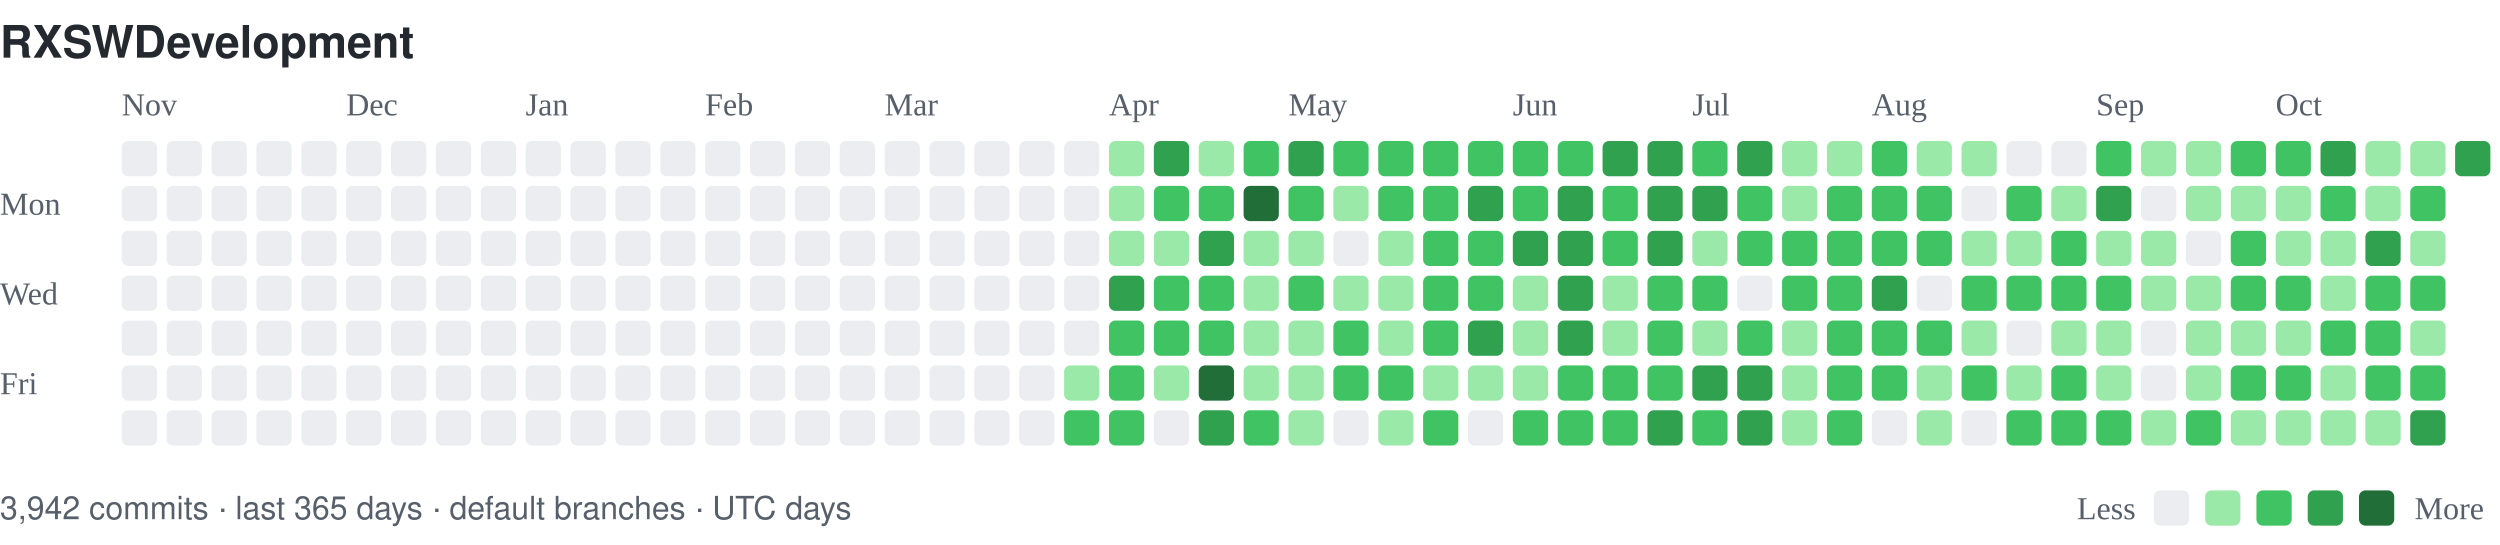
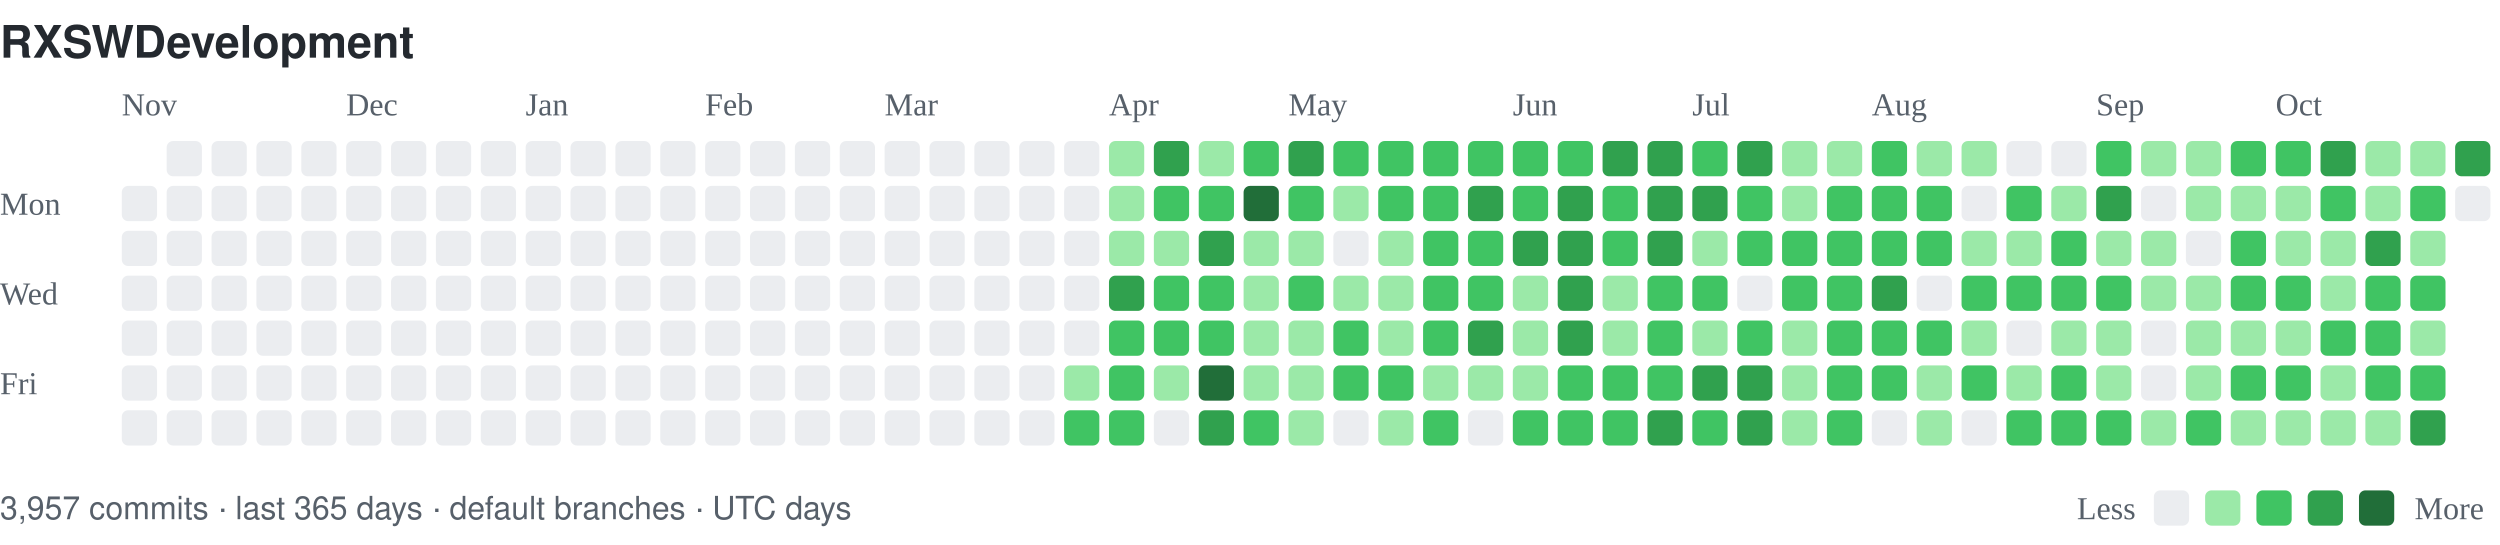
<svg xmlns="http://www.w3.org/2000/svg" width="780" height="170" viewBox="0 0 780 170" role="img">
  <text x="0" y="18" font-size="14" font-weight="600" fill="#24292f" font-family="ui-sans-serif,-apple-system,Segoe UI,Helvetica,Arial,sans-serif">RXSWDevelopment</text>
  <text x="0" y="67" font-size="10" fill="#57606a">Mon</text>
  <text x="0" y="95" font-size="10" fill="#57606a">Wed</text>
  <text x="0" y="123" font-size="10" fill="#57606a">Fri</text>
  <text x="38" y="36" font-size="10" fill="#57606a">Nov</text>
-   <rect x="38" y="44" width="11" height="11" rx="2" fill="#ebedf0" />
  <rect x="38" y="58" width="11" height="11" rx="2" fill="#ebedf0" />
  <rect x="38" y="72" width="11" height="11" rx="2" fill="#ebedf0" />
  <rect x="38" y="86" width="11" height="11" rx="2" fill="#ebedf0" />
  <rect x="38" y="100" width="11" height="11" rx="2" fill="#ebedf0" />
  <rect x="38" y="114" width="11" height="11" rx="2" fill="#ebedf0" />
  <rect x="38" y="128" width="11" height="11" rx="2" fill="#ebedf0" />
  <rect x="52" y="44" width="11" height="11" rx="2" fill="#ebedf0" />
  <rect x="52" y="58" width="11" height="11" rx="2" fill="#ebedf0" />
  <rect x="52" y="72" width="11" height="11" rx="2" fill="#ebedf0" />
  <rect x="52" y="86" width="11" height="11" rx="2" fill="#ebedf0" />
  <rect x="52" y="100" width="11" height="11" rx="2" fill="#ebedf0" />
  <rect x="52" y="114" width="11" height="11" rx="2" fill="#ebedf0" />
  <rect x="52" y="128" width="11" height="11" rx="2" fill="#ebedf0" />
  <rect x="66" y="44" width="11" height="11" rx="2" fill="#ebedf0" />
  <rect x="66" y="58" width="11" height="11" rx="2" fill="#ebedf0" />
  <rect x="66" y="72" width="11" height="11" rx="2" fill="#ebedf0" />
  <rect x="66" y="86" width="11" height="11" rx="2" fill="#ebedf0" />
  <rect x="66" y="100" width="11" height="11" rx="2" fill="#ebedf0" />
  <rect x="66" y="114" width="11" height="11" rx="2" fill="#ebedf0" />
  <rect x="66" y="128" width="11" height="11" rx="2" fill="#ebedf0" />
  <rect x="80" y="44" width="11" height="11" rx="2" fill="#ebedf0" />
  <rect x="80" y="58" width="11" height="11" rx="2" fill="#ebedf0" />
  <rect x="80" y="72" width="11" height="11" rx="2" fill="#ebedf0" />
  <rect x="80" y="86" width="11" height="11" rx="2" fill="#ebedf0" />
  <rect x="80" y="100" width="11" height="11" rx="2" fill="#ebedf0" />
  <rect x="80" y="114" width="11" height="11" rx="2" fill="#ebedf0" />
  <rect x="80" y="128" width="11" height="11" rx="2" fill="#ebedf0" />
  <rect x="94" y="44" width="11" height="11" rx="2" fill="#ebedf0" />
  <rect x="94" y="58" width="11" height="11" rx="2" fill="#ebedf0" />
  <rect x="94" y="72" width="11" height="11" rx="2" fill="#ebedf0" />
  <rect x="94" y="86" width="11" height="11" rx="2" fill="#ebedf0" />
  <rect x="94" y="100" width="11" height="11" rx="2" fill="#ebedf0" />
  <rect x="94" y="114" width="11" height="11" rx="2" fill="#ebedf0" />
  <rect x="94" y="128" width="11" height="11" rx="2" fill="#ebedf0" />
  <text x="108" y="36" font-size="10" fill="#57606a">Dec</text>
  <rect x="108" y="44" width="11" height="11" rx="2" fill="#ebedf0" />
  <rect x="108" y="58" width="11" height="11" rx="2" fill="#ebedf0" />
  <rect x="108" y="72" width="11" height="11" rx="2" fill="#ebedf0" />
  <rect x="108" y="86" width="11" height="11" rx="2" fill="#ebedf0" />
  <rect x="108" y="100" width="11" height="11" rx="2" fill="#ebedf0" />
  <rect x="108" y="114" width="11" height="11" rx="2" fill="#ebedf0" />
  <rect x="108" y="128" width="11" height="11" rx="2" fill="#ebedf0" />
  <rect x="122" y="44" width="11" height="11" rx="2" fill="#ebedf0" />
  <rect x="122" y="58" width="11" height="11" rx="2" fill="#ebedf0" />
  <rect x="122" y="72" width="11" height="11" rx="2" fill="#ebedf0" />
  <rect x="122" y="86" width="11" height="11" rx="2" fill="#ebedf0" />
  <rect x="122" y="100" width="11" height="11" rx="2" fill="#ebedf0" />
  <rect x="122" y="114" width="11" height="11" rx="2" fill="#ebedf0" />
  <rect x="122" y="128" width="11" height="11" rx="2" fill="#ebedf0" />
  <rect x="136" y="44" width="11" height="11" rx="2" fill="#ebedf0" />
  <rect x="136" y="58" width="11" height="11" rx="2" fill="#ebedf0" />
  <rect x="136" y="72" width="11" height="11" rx="2" fill="#ebedf0" />
  <rect x="136" y="86" width="11" height="11" rx="2" fill="#ebedf0" />
  <rect x="136" y="100" width="11" height="11" rx="2" fill="#ebedf0" />
  <rect x="136" y="114" width="11" height="11" rx="2" fill="#ebedf0" />
  <rect x="136" y="128" width="11" height="11" rx="2" fill="#ebedf0" />
  <rect x="150" y="44" width="11" height="11" rx="2" fill="#ebedf0" />
  <rect x="150" y="58" width="11" height="11" rx="2" fill="#ebedf0" />
  <rect x="150" y="72" width="11" height="11" rx="2" fill="#ebedf0" />
  <rect x="150" y="86" width="11" height="11" rx="2" fill="#ebedf0" />
  <rect x="150" y="100" width="11" height="11" rx="2" fill="#ebedf0" />
  <rect x="150" y="114" width="11" height="11" rx="2" fill="#ebedf0" />
  <rect x="150" y="128" width="11" height="11" rx="2" fill="#ebedf0" />
  <text x="164" y="36" font-size="10" fill="#57606a">Jan</text>
  <rect x="164" y="44" width="11" height="11" rx="2" fill="#ebedf0" />
  <rect x="164" y="58" width="11" height="11" rx="2" fill="#ebedf0" />
  <rect x="164" y="72" width="11" height="11" rx="2" fill="#ebedf0" />
  <rect x="164" y="86" width="11" height="11" rx="2" fill="#ebedf0" />
  <rect x="164" y="100" width="11" height="11" rx="2" fill="#ebedf0" />
  <rect x="164" y="114" width="11" height="11" rx="2" fill="#ebedf0" />
  <rect x="164" y="128" width="11" height="11" rx="2" fill="#ebedf0" />
  <rect x="178" y="44" width="11" height="11" rx="2" fill="#ebedf0" />
  <rect x="178" y="58" width="11" height="11" rx="2" fill="#ebedf0" />
  <rect x="178" y="72" width="11" height="11" rx="2" fill="#ebedf0" />
  <rect x="178" y="86" width="11" height="11" rx="2" fill="#ebedf0" />
  <rect x="178" y="100" width="11" height="11" rx="2" fill="#ebedf0" />
  <rect x="178" y="114" width="11" height="11" rx="2" fill="#ebedf0" />
  <rect x="178" y="128" width="11" height="11" rx="2" fill="#ebedf0" />
  <rect x="192" y="44" width="11" height="11" rx="2" fill="#ebedf0" />
  <rect x="192" y="58" width="11" height="11" rx="2" fill="#ebedf0" />
  <rect x="192" y="72" width="11" height="11" rx="2" fill="#ebedf0" />
  <rect x="192" y="86" width="11" height="11" rx="2" fill="#ebedf0" />
  <rect x="192" y="100" width="11" height="11" rx="2" fill="#ebedf0" />
  <rect x="192" y="114" width="11" height="11" rx="2" fill="#ebedf0" />
  <rect x="192" y="128" width="11" height="11" rx="2" fill="#ebedf0" />
  <rect x="206" y="44" width="11" height="11" rx="2" fill="#ebedf0" />
  <rect x="206" y="58" width="11" height="11" rx="2" fill="#ebedf0" />
  <rect x="206" y="72" width="11" height="11" rx="2" fill="#ebedf0" />
  <rect x="206" y="86" width="11" height="11" rx="2" fill="#ebedf0" />
  <rect x="206" y="100" width="11" height="11" rx="2" fill="#ebedf0" />
  <rect x="206" y="114" width="11" height="11" rx="2" fill="#ebedf0" />
  <rect x="206" y="128" width="11" height="11" rx="2" fill="#ebedf0" />
  <text x="220" y="36" font-size="10" fill="#57606a">Feb</text>
  <rect x="220" y="44" width="11" height="11" rx="2" fill="#ebedf0" />
  <rect x="220" y="58" width="11" height="11" rx="2" fill="#ebedf0" />
  <rect x="220" y="72" width="11" height="11" rx="2" fill="#ebedf0" />
  <rect x="220" y="86" width="11" height="11" rx="2" fill="#ebedf0" />
  <rect x="220" y="100" width="11" height="11" rx="2" fill="#ebedf0" />
  <rect x="220" y="114" width="11" height="11" rx="2" fill="#ebedf0" />
  <rect x="220" y="128" width="11" height="11" rx="2" fill="#ebedf0" />
  <rect x="234" y="44" width="11" height="11" rx="2" fill="#ebedf0" />
  <rect x="234" y="58" width="11" height="11" rx="2" fill="#ebedf0" />
  <rect x="234" y="72" width="11" height="11" rx="2" fill="#ebedf0" />
  <rect x="234" y="86" width="11" height="11" rx="2" fill="#ebedf0" />
  <rect x="234" y="100" width="11" height="11" rx="2" fill="#ebedf0" />
  <rect x="234" y="114" width="11" height="11" rx="2" fill="#ebedf0" />
  <rect x="234" y="128" width="11" height="11" rx="2" fill="#ebedf0" />
  <rect x="248" y="44" width="11" height="11" rx="2" fill="#ebedf0" />
  <rect x="248" y="58" width="11" height="11" rx="2" fill="#ebedf0" />
  <rect x="248" y="72" width="11" height="11" rx="2" fill="#ebedf0" />
  <rect x="248" y="86" width="11" height="11" rx="2" fill="#ebedf0" />
  <rect x="248" y="100" width="11" height="11" rx="2" fill="#ebedf0" />
  <rect x="248" y="114" width="11" height="11" rx="2" fill="#ebedf0" />
  <rect x="248" y="128" width="11" height="11" rx="2" fill="#ebedf0" />
  <rect x="262" y="44" width="11" height="11" rx="2" fill="#ebedf0" />
  <rect x="262" y="58" width="11" height="11" rx="2" fill="#ebedf0" />
  <rect x="262" y="72" width="11" height="11" rx="2" fill="#ebedf0" />
  <rect x="262" y="86" width="11" height="11" rx="2" fill="#ebedf0" />
  <rect x="262" y="100" width="11" height="11" rx="2" fill="#ebedf0" />
  <rect x="262" y="114" width="11" height="11" rx="2" fill="#ebedf0" />
  <rect x="262" y="128" width="11" height="11" rx="2" fill="#ebedf0" />
  <text x="276" y="36" font-size="10" fill="#57606a">Mar</text>
  <rect x="276" y="44" width="11" height="11" rx="2" fill="#ebedf0" />
  <rect x="276" y="58" width="11" height="11" rx="2" fill="#ebedf0" />
  <rect x="276" y="72" width="11" height="11" rx="2" fill="#ebedf0" />
  <rect x="276" y="86" width="11" height="11" rx="2" fill="#ebedf0" />
  <rect x="276" y="100" width="11" height="11" rx="2" fill="#ebedf0" />
  <rect x="276" y="114" width="11" height="11" rx="2" fill="#ebedf0" />
  <rect x="276" y="128" width="11" height="11" rx="2" fill="#ebedf0" />
  <rect x="290" y="44" width="11" height="11" rx="2" fill="#ebedf0" />
  <rect x="290" y="58" width="11" height="11" rx="2" fill="#ebedf0" />
  <rect x="290" y="72" width="11" height="11" rx="2" fill="#ebedf0" />
  <rect x="290" y="86" width="11" height="11" rx="2" fill="#ebedf0" />
  <rect x="290" y="100" width="11" height="11" rx="2" fill="#ebedf0" />
  <rect x="290" y="114" width="11" height="11" rx="2" fill="#ebedf0" />
  <rect x="290" y="128" width="11" height="11" rx="2" fill="#ebedf0" />
  <rect x="304" y="44" width="11" height="11" rx="2" fill="#ebedf0" />
  <rect x="304" y="58" width="11" height="11" rx="2" fill="#ebedf0" />
  <rect x="304" y="72" width="11" height="11" rx="2" fill="#ebedf0" />
  <rect x="304" y="86" width="11" height="11" rx="2" fill="#ebedf0" />
  <rect x="304" y="100" width="11" height="11" rx="2" fill="#ebedf0" />
  <rect x="304" y="114" width="11" height="11" rx="2" fill="#ebedf0" />
  <rect x="304" y="128" width="11" height="11" rx="2" fill="#ebedf0" />
  <rect x="318" y="44" width="11" height="11" rx="2" fill="#ebedf0" />
  <rect x="318" y="58" width="11" height="11" rx="2" fill="#ebedf0" />
  <rect x="318" y="72" width="11" height="11" rx="2" fill="#ebedf0" />
  <rect x="318" y="86" width="11" height="11" rx="2" fill="#ebedf0" />
  <rect x="318" y="100" width="11" height="11" rx="2" fill="#ebedf0" />
  <rect x="318" y="114" width="11" height="11" rx="2" fill="#ebedf0" />
  <rect x="318" y="128" width="11" height="11" rx="2" fill="#ebedf0" />
  <rect x="332" y="44" width="11" height="11" rx="2" fill="#ebedf0" />
  <rect x="332" y="58" width="11" height="11" rx="2" fill="#ebedf0" />
  <rect x="332" y="72" width="11" height="11" rx="2" fill="#ebedf0" />
  <rect x="332" y="86" width="11" height="11" rx="2" fill="#ebedf0" />
  <rect x="332" y="100" width="11" height="11" rx="2" fill="#ebedf0" />
  <rect x="332" y="114" width="11" height="11" rx="2" fill="#9be9a8" />
  <rect x="332" y="128" width="11" height="11" rx="2" fill="#40c463" />
  <text x="346" y="36" font-size="10" fill="#57606a">Apr</text>
  <rect x="346" y="44" width="11" height="11" rx="2" fill="#9be9a8" />
  <rect x="346" y="58" width="11" height="11" rx="2" fill="#9be9a8" />
  <rect x="346" y="72" width="11" height="11" rx="2" fill="#9be9a8" />
  <rect x="346" y="86" width="11" height="11" rx="2" fill="#30a14e" />
  <rect x="346" y="100" width="11" height="11" rx="2" fill="#40c463" />
  <rect x="346" y="114" width="11" height="11" rx="2" fill="#40c463" />
  <rect x="346" y="128" width="11" height="11" rx="2" fill="#40c463" />
  <rect x="360" y="44" width="11" height="11" rx="2" fill="#30a14e" />
  <rect x="360" y="58" width="11" height="11" rx="2" fill="#40c463" />
  <rect x="360" y="72" width="11" height="11" rx="2" fill="#9be9a8" />
  <rect x="360" y="86" width="11" height="11" rx="2" fill="#40c463" />
  <rect x="360" y="100" width="11" height="11" rx="2" fill="#40c463" />
  <rect x="360" y="114" width="11" height="11" rx="2" fill="#9be9a8" />
  <rect x="360" y="128" width="11" height="11" rx="2" fill="#ebedf0" />
  <rect x="374" y="44" width="11" height="11" rx="2" fill="#9be9a8" />
  <rect x="374" y="58" width="11" height="11" rx="2" fill="#40c463" />
  <rect x="374" y="72" width="11" height="11" rx="2" fill="#30a14e" />
  <rect x="374" y="86" width="11" height="11" rx="2" fill="#40c463" />
  <rect x="374" y="100" width="11" height="11" rx="2" fill="#40c463" />
  <rect x="374" y="114" width="11" height="11" rx="2" fill="#216e39" />
  <rect x="374" y="128" width="11" height="11" rx="2" fill="#30a14e" />
  <rect x="388" y="44" width="11" height="11" rx="2" fill="#40c463" />
  <rect x="388" y="58" width="11" height="11" rx="2" fill="#216e39" />
  <rect x="388" y="72" width="11" height="11" rx="2" fill="#9be9a8" />
  <rect x="388" y="86" width="11" height="11" rx="2" fill="#9be9a8" />
  <rect x="388" y="100" width="11" height="11" rx="2" fill="#9be9a8" />
  <rect x="388" y="114" width="11" height="11" rx="2" fill="#9be9a8" />
  <rect x="388" y="128" width="11" height="11" rx="2" fill="#40c463" />
  <text x="402" y="36" font-size="10" fill="#57606a">May</text>
  <rect x="402" y="44" width="11" height="11" rx="2" fill="#30a14e" />
  <rect x="402" y="58" width="11" height="11" rx="2" fill="#40c463" />
  <rect x="402" y="72" width="11" height="11" rx="2" fill="#9be9a8" />
  <rect x="402" y="86" width="11" height="11" rx="2" fill="#40c463" />
  <rect x="402" y="100" width="11" height="11" rx="2" fill="#9be9a8" />
  <rect x="402" y="114" width="11" height="11" rx="2" fill="#9be9a8" />
  <rect x="402" y="128" width="11" height="11" rx="2" fill="#9be9a8" />
  <rect x="416" y="44" width="11" height="11" rx="2" fill="#40c463" />
  <rect x="416" y="58" width="11" height="11" rx="2" fill="#9be9a8" />
  <rect x="416" y="72" width="11" height="11" rx="2" fill="#ebedf0" />
  <rect x="416" y="86" width="11" height="11" rx="2" fill="#9be9a8" />
  <rect x="416" y="100" width="11" height="11" rx="2" fill="#40c463" />
  <rect x="416" y="114" width="11" height="11" rx="2" fill="#40c463" />
  <rect x="416" y="128" width="11" height="11" rx="2" fill="#ebedf0" />
  <rect x="430" y="44" width="11" height="11" rx="2" fill="#40c463" />
  <rect x="430" y="58" width="11" height="11" rx="2" fill="#40c463" />
  <rect x="430" y="72" width="11" height="11" rx="2" fill="#9be9a8" />
  <rect x="430" y="86" width="11" height="11" rx="2" fill="#9be9a8" />
  <rect x="430" y="100" width="11" height="11" rx="2" fill="#9be9a8" />
  <rect x="430" y="114" width="11" height="11" rx="2" fill="#40c463" />
  <rect x="430" y="128" width="11" height="11" rx="2" fill="#9be9a8" />
  <rect x="444" y="44" width="11" height="11" rx="2" fill="#40c463" />
  <rect x="444" y="58" width="11" height="11" rx="2" fill="#40c463" />
  <rect x="444" y="72" width="11" height="11" rx="2" fill="#40c463" />
  <rect x="444" y="86" width="11" height="11" rx="2" fill="#40c463" />
  <rect x="444" y="100" width="11" height="11" rx="2" fill="#40c463" />
  <rect x="444" y="114" width="11" height="11" rx="2" fill="#9be9a8" />
  <rect x="444" y="128" width="11" height="11" rx="2" fill="#40c463" />
  <rect x="458" y="44" width="11" height="11" rx="2" fill="#40c463" />
  <rect x="458" y="58" width="11" height="11" rx="2" fill="#30a14e" />
  <rect x="458" y="72" width="11" height="11" rx="2" fill="#40c463" />
  <rect x="458" y="86" width="11" height="11" rx="2" fill="#40c463" />
  <rect x="458" y="100" width="11" height="11" rx="2" fill="#30a14e" />
  <rect x="458" y="114" width="11" height="11" rx="2" fill="#9be9a8" />
  <rect x="458" y="128" width="11" height="11" rx="2" fill="#ebedf0" />
  <text x="472" y="36" font-size="10" fill="#57606a">Jun</text>
  <rect x="472" y="44" width="11" height="11" rx="2" fill="#40c463" />
  <rect x="472" y="58" width="11" height="11" rx="2" fill="#40c463" />
  <rect x="472" y="72" width="11" height="11" rx="2" fill="#30a14e" />
  <rect x="472" y="86" width="11" height="11" rx="2" fill="#9be9a8" />
  <rect x="472" y="100" width="11" height="11" rx="2" fill="#9be9a8" />
  <rect x="472" y="114" width="11" height="11" rx="2" fill="#9be9a8" />
  <rect x="472" y="128" width="11" height="11" rx="2" fill="#40c463" />
  <rect x="486" y="44" width="11" height="11" rx="2" fill="#40c463" />
  <rect x="486" y="58" width="11" height="11" rx="2" fill="#30a14e" />
  <rect x="486" y="72" width="11" height="11" rx="2" fill="#30a14e" />
  <rect x="486" y="86" width="11" height="11" rx="2" fill="#30a14e" />
  <rect x="486" y="100" width="11" height="11" rx="2" fill="#30a14e" />
  <rect x="486" y="114" width="11" height="11" rx="2" fill="#40c463" />
  <rect x="486" y="128" width="11" height="11" rx="2" fill="#40c463" />
  <rect x="500" y="44" width="11" height="11" rx="2" fill="#30a14e" />
  <rect x="500" y="58" width="11" height="11" rx="2" fill="#40c463" />
  <rect x="500" y="72" width="11" height="11" rx="2" fill="#40c463" />
  <rect x="500" y="86" width="11" height="11" rx="2" fill="#9be9a8" />
  <rect x="500" y="100" width="11" height="11" rx="2" fill="#9be9a8" />
  <rect x="500" y="114" width="11" height="11" rx="2" fill="#40c463" />
  <rect x="500" y="128" width="11" height="11" rx="2" fill="#40c463" />
  <rect x="514" y="44" width="11" height="11" rx="2" fill="#30a14e" />
  <rect x="514" y="58" width="11" height="11" rx="2" fill="#30a14e" />
  <rect x="514" y="72" width="11" height="11" rx="2" fill="#30a14e" />
  <rect x="514" y="86" width="11" height="11" rx="2" fill="#40c463" />
  <rect x="514" y="100" width="11" height="11" rx="2" fill="#40c463" />
  <rect x="514" y="114" width="11" height="11" rx="2" fill="#40c463" />
  <rect x="514" y="128" width="11" height="11" rx="2" fill="#30a14e" />
  <text x="528" y="36" font-size="10" fill="#57606a">Jul</text>
  <rect x="528" y="44" width="11" height="11" rx="2" fill="#40c463" />
  <rect x="528" y="58" width="11" height="11" rx="2" fill="#30a14e" />
  <rect x="528" y="72" width="11" height="11" rx="2" fill="#9be9a8" />
  <rect x="528" y="86" width="11" height="11" rx="2" fill="#40c463" />
  <rect x="528" y="100" width="11" height="11" rx="2" fill="#9be9a8" />
  <rect x="528" y="114" width="11" height="11" rx="2" fill="#30a14e" />
  <rect x="528" y="128" width="11" height="11" rx="2" fill="#40c463" />
  <rect x="542" y="44" width="11" height="11" rx="2" fill="#30a14e" />
  <rect x="542" y="58" width="11" height="11" rx="2" fill="#40c463" />
  <rect x="542" y="72" width="11" height="11" rx="2" fill="#40c463" />
  <rect x="542" y="86" width="11" height="11" rx="2" fill="#ebedf0" />
  <rect x="542" y="100" width="11" height="11" rx="2" fill="#40c463" />
  <rect x="542" y="114" width="11" height="11" rx="2" fill="#30a14e" />
  <rect x="542" y="128" width="11" height="11" rx="2" fill="#30a14e" />
  <rect x="556" y="44" width="11" height="11" rx="2" fill="#9be9a8" />
  <rect x="556" y="58" width="11" height="11" rx="2" fill="#9be9a8" />
  <rect x="556" y="72" width="11" height="11" rx="2" fill="#40c463" />
  <rect x="556" y="86" width="11" height="11" rx="2" fill="#40c463" />
  <rect x="556" y="100" width="11" height="11" rx="2" fill="#9be9a8" />
  <rect x="556" y="114" width="11" height="11" rx="2" fill="#9be9a8" />
  <rect x="556" y="128" width="11" height="11" rx="2" fill="#9be9a8" />
  <rect x="570" y="44" width="11" height="11" rx="2" fill="#9be9a8" />
  <rect x="570" y="58" width="11" height="11" rx="2" fill="#40c463" />
  <rect x="570" y="72" width="11" height="11" rx="2" fill="#40c463" />
  <rect x="570" y="86" width="11" height="11" rx="2" fill="#40c463" />
  <rect x="570" y="100" width="11" height="11" rx="2" fill="#40c463" />
  <rect x="570" y="114" width="11" height="11" rx="2" fill="#40c463" />
  <rect x="570" y="128" width="11" height="11" rx="2" fill="#40c463" />
  <text x="584" y="36" font-size="10" fill="#57606a">Aug</text>
  <rect x="584" y="44" width="11" height="11" rx="2" fill="#40c463" />
  <rect x="584" y="58" width="11" height="11" rx="2" fill="#40c463" />
  <rect x="584" y="72" width="11" height="11" rx="2" fill="#40c463" />
  <rect x="584" y="86" width="11" height="11" rx="2" fill="#30a14e" />
  <rect x="584" y="100" width="11" height="11" rx="2" fill="#40c463" />
  <rect x="584" y="114" width="11" height="11" rx="2" fill="#40c463" />
  <rect x="584" y="128" width="11" height="11" rx="2" fill="#ebedf0" />
  <rect x="598" y="44" width="11" height="11" rx="2" fill="#9be9a8" />
  <rect x="598" y="58" width="11" height="11" rx="2" fill="#40c463" />
  <rect x="598" y="72" width="11" height="11" rx="2" fill="#40c463" />
  <rect x="598" y="86" width="11" height="11" rx="2" fill="#ebedf0" />
  <rect x="598" y="100" width="11" height="11" rx="2" fill="#40c463" />
  <rect x="598" y="114" width="11" height="11" rx="2" fill="#9be9a8" />
  <rect x="598" y="128" width="11" height="11" rx="2" fill="#9be9a8" />
  <rect x="612" y="44" width="11" height="11" rx="2" fill="#9be9a8" />
  <rect x="612" y="58" width="11" height="11" rx="2" fill="#ebedf0" />
  <rect x="612" y="72" width="11" height="11" rx="2" fill="#9be9a8" />
  <rect x="612" y="86" width="11" height="11" rx="2" fill="#40c463" />
  <rect x="612" y="100" width="11" height="11" rx="2" fill="#9be9a8" />
  <rect x="612" y="114" width="11" height="11" rx="2" fill="#40c463" />
  <rect x="612" y="128" width="11" height="11" rx="2" fill="#ebedf0" />
  <rect x="626" y="44" width="11" height="11" rx="2" fill="#ebedf0" />
  <rect x="626" y="58" width="11" height="11" rx="2" fill="#40c463" />
  <rect x="626" y="72" width="11" height="11" rx="2" fill="#9be9a8" />
  <rect x="626" y="86" width="11" height="11" rx="2" fill="#40c463" />
  <rect x="626" y="100" width="11" height="11" rx="2" fill="#ebedf0" />
  <rect x="626" y="114" width="11" height="11" rx="2" fill="#9be9a8" />
  <rect x="626" y="128" width="11" height="11" rx="2" fill="#40c463" />
  <rect x="640" y="44" width="11" height="11" rx="2" fill="#ebedf0" />
  <rect x="640" y="58" width="11" height="11" rx="2" fill="#9be9a8" />
  <rect x="640" y="72" width="11" height="11" rx="2" fill="#40c463" />
  <rect x="640" y="86" width="11" height="11" rx="2" fill="#40c463" />
  <rect x="640" y="100" width="11" height="11" rx="2" fill="#9be9a8" />
  <rect x="640" y="114" width="11" height="11" rx="2" fill="#40c463" />
  <rect x="640" y="128" width="11" height="11" rx="2" fill="#40c463" />
  <text x="654" y="36" font-size="10" fill="#57606a">Sep</text>
  <rect x="654" y="44" width="11" height="11" rx="2" fill="#40c463" />
  <rect x="654" y="58" width="11" height="11" rx="2" fill="#30a14e" />
  <rect x="654" y="72" width="11" height="11" rx="2" fill="#9be9a8" />
  <rect x="654" y="86" width="11" height="11" rx="2" fill="#40c463" />
  <rect x="654" y="100" width="11" height="11" rx="2" fill="#9be9a8" />
  <rect x="654" y="114" width="11" height="11" rx="2" fill="#9be9a8" />
  <rect x="654" y="128" width="11" height="11" rx="2" fill="#40c463" />
  <rect x="668" y="44" width="11" height="11" rx="2" fill="#9be9a8" />
  <rect x="668" y="58" width="11" height="11" rx="2" fill="#ebedf0" />
  <rect x="668" y="72" width="11" height="11" rx="2" fill="#9be9a8" />
  <rect x="668" y="86" width="11" height="11" rx="2" fill="#9be9a8" />
  <rect x="668" y="100" width="11" height="11" rx="2" fill="#ebedf0" />
  <rect x="668" y="114" width="11" height="11" rx="2" fill="#ebedf0" />
  <rect x="668" y="128" width="11" height="11" rx="2" fill="#9be9a8" />
  <rect x="682" y="44" width="11" height="11" rx="2" fill="#9be9a8" />
  <rect x="682" y="58" width="11" height="11" rx="2" fill="#9be9a8" />
  <rect x="682" y="72" width="11" height="11" rx="2" fill="#ebedf0" />
  <rect x="682" y="86" width="11" height="11" rx="2" fill="#9be9a8" />
  <rect x="682" y="100" width="11" height="11" rx="2" fill="#9be9a8" />
  <rect x="682" y="114" width="11" height="11" rx="2" fill="#9be9a8" />
  <rect x="682" y="128" width="11" height="11" rx="2" fill="#40c463" />
  <rect x="696" y="44" width="11" height="11" rx="2" fill="#40c463" />
  <rect x="696" y="58" width="11" height="11" rx="2" fill="#9be9a8" />
  <rect x="696" y="72" width="11" height="11" rx="2" fill="#40c463" />
  <rect x="696" y="86" width="11" height="11" rx="2" fill="#40c463" />
  <rect x="696" y="100" width="11" height="11" rx="2" fill="#9be9a8" />
  <rect x="696" y="114" width="11" height="11" rx="2" fill="#40c463" />
  <rect x="696" y="128" width="11" height="11" rx="2" fill="#9be9a8" />
  <text x="710" y="36" font-size="10" fill="#57606a">Oct</text>
  <rect x="710" y="44" width="11" height="11" rx="2" fill="#40c463" />
  <rect x="710" y="58" width="11" height="11" rx="2" fill="#9be9a8" />
  <rect x="710" y="72" width="11" height="11" rx="2" fill="#9be9a8" />
  <rect x="710" y="86" width="11" height="11" rx="2" fill="#40c463" />
  <rect x="710" y="100" width="11" height="11" rx="2" fill="#9be9a8" />
  <rect x="710" y="114" width="11" height="11" rx="2" fill="#40c463" />
  <rect x="710" y="128" width="11" height="11" rx="2" fill="#9be9a8" />
  <rect x="724" y="44" width="11" height="11" rx="2" fill="#30a14e" />
  <rect x="724" y="58" width="11" height="11" rx="2" fill="#40c463" />
  <rect x="724" y="72" width="11" height="11" rx="2" fill="#9be9a8" />
  <rect x="724" y="86" width="11" height="11" rx="2" fill="#9be9a8" />
  <rect x="724" y="100" width="11" height="11" rx="2" fill="#40c463" />
  <rect x="724" y="114" width="11" height="11" rx="2" fill="#9be9a8" />
  <rect x="724" y="128" width="11" height="11" rx="2" fill="#9be9a8" />
  <rect x="738" y="44" width="11" height="11" rx="2" fill="#9be9a8" />
  <rect x="738" y="58" width="11" height="11" rx="2" fill="#9be9a8" />
  <rect x="738" y="72" width="11" height="11" rx="2" fill="#30a14e" />
  <rect x="738" y="86" width="11" height="11" rx="2" fill="#40c463" />
  <rect x="738" y="100" width="11" height="11" rx="2" fill="#40c463" />
  <rect x="738" y="114" width="11" height="11" rx="2" fill="#40c463" />
  <rect x="738" y="128" width="11" height="11" rx="2" fill="#9be9a8" />
  <rect x="752" y="44" width="11" height="11" rx="2" fill="#9be9a8" />
  <rect x="752" y="58" width="11" height="11" rx="2" fill="#40c463" />
  <rect x="752" y="72" width="11" height="11" rx="2" fill="#9be9a8" />
  <rect x="752" y="86" width="11" height="11" rx="2" fill="#40c463" />
  <rect x="752" y="100" width="11" height="11" rx="2" fill="#9be9a8" />
  <rect x="752" y="114" width="11" height="11" rx="2" fill="#40c463" />
  <rect x="752" y="128" width="11" height="11" rx="2" fill="#30a14e" />
  <rect x="766" y="44" width="11" height="11" rx="2" fill="#30a14e" />
+   <rect x="766" y="58" width="11" height="11" rx="2" fill="#ebedf0" />
  <text x="648" y="162" font-size="10" fill="#57606a">Less</text>
  <rect x="672" y="153" width="11" height="11" rx="2" fill="#ebedf0" />
  <rect x="688" y="153" width="11" height="11" rx="2" fill="#9be9a8" />
  <rect x="704" y="153" width="11" height="11" rx="2" fill="#40c463" />
  <rect x="720" y="153" width="11" height="11" rx="2" fill="#30a14e" />
  <rect x="736" y="153" width="11" height="11" rx="2" fill="#216e39" />
  <text x="775" y="162" font-size="10" fill="#57606a" text-anchor="end">More</text>
-   <text x="0" y="162" font-size="10" fill="#57606a" font-family="ui-sans-serif,-apple-system,Segoe UI,Helvetica,Arial,sans-serif">3,942 commits · last 365 days · default branches · UTC days</text>
+   <text x="0" y="162" font-size="10" fill="#57606a" font-family="ui-sans-serif,-apple-system,Segoe UI,Helvetica,Arial,sans-serif">3,957 commits · last 365 days · default branches · UTC days</text>
</svg>
